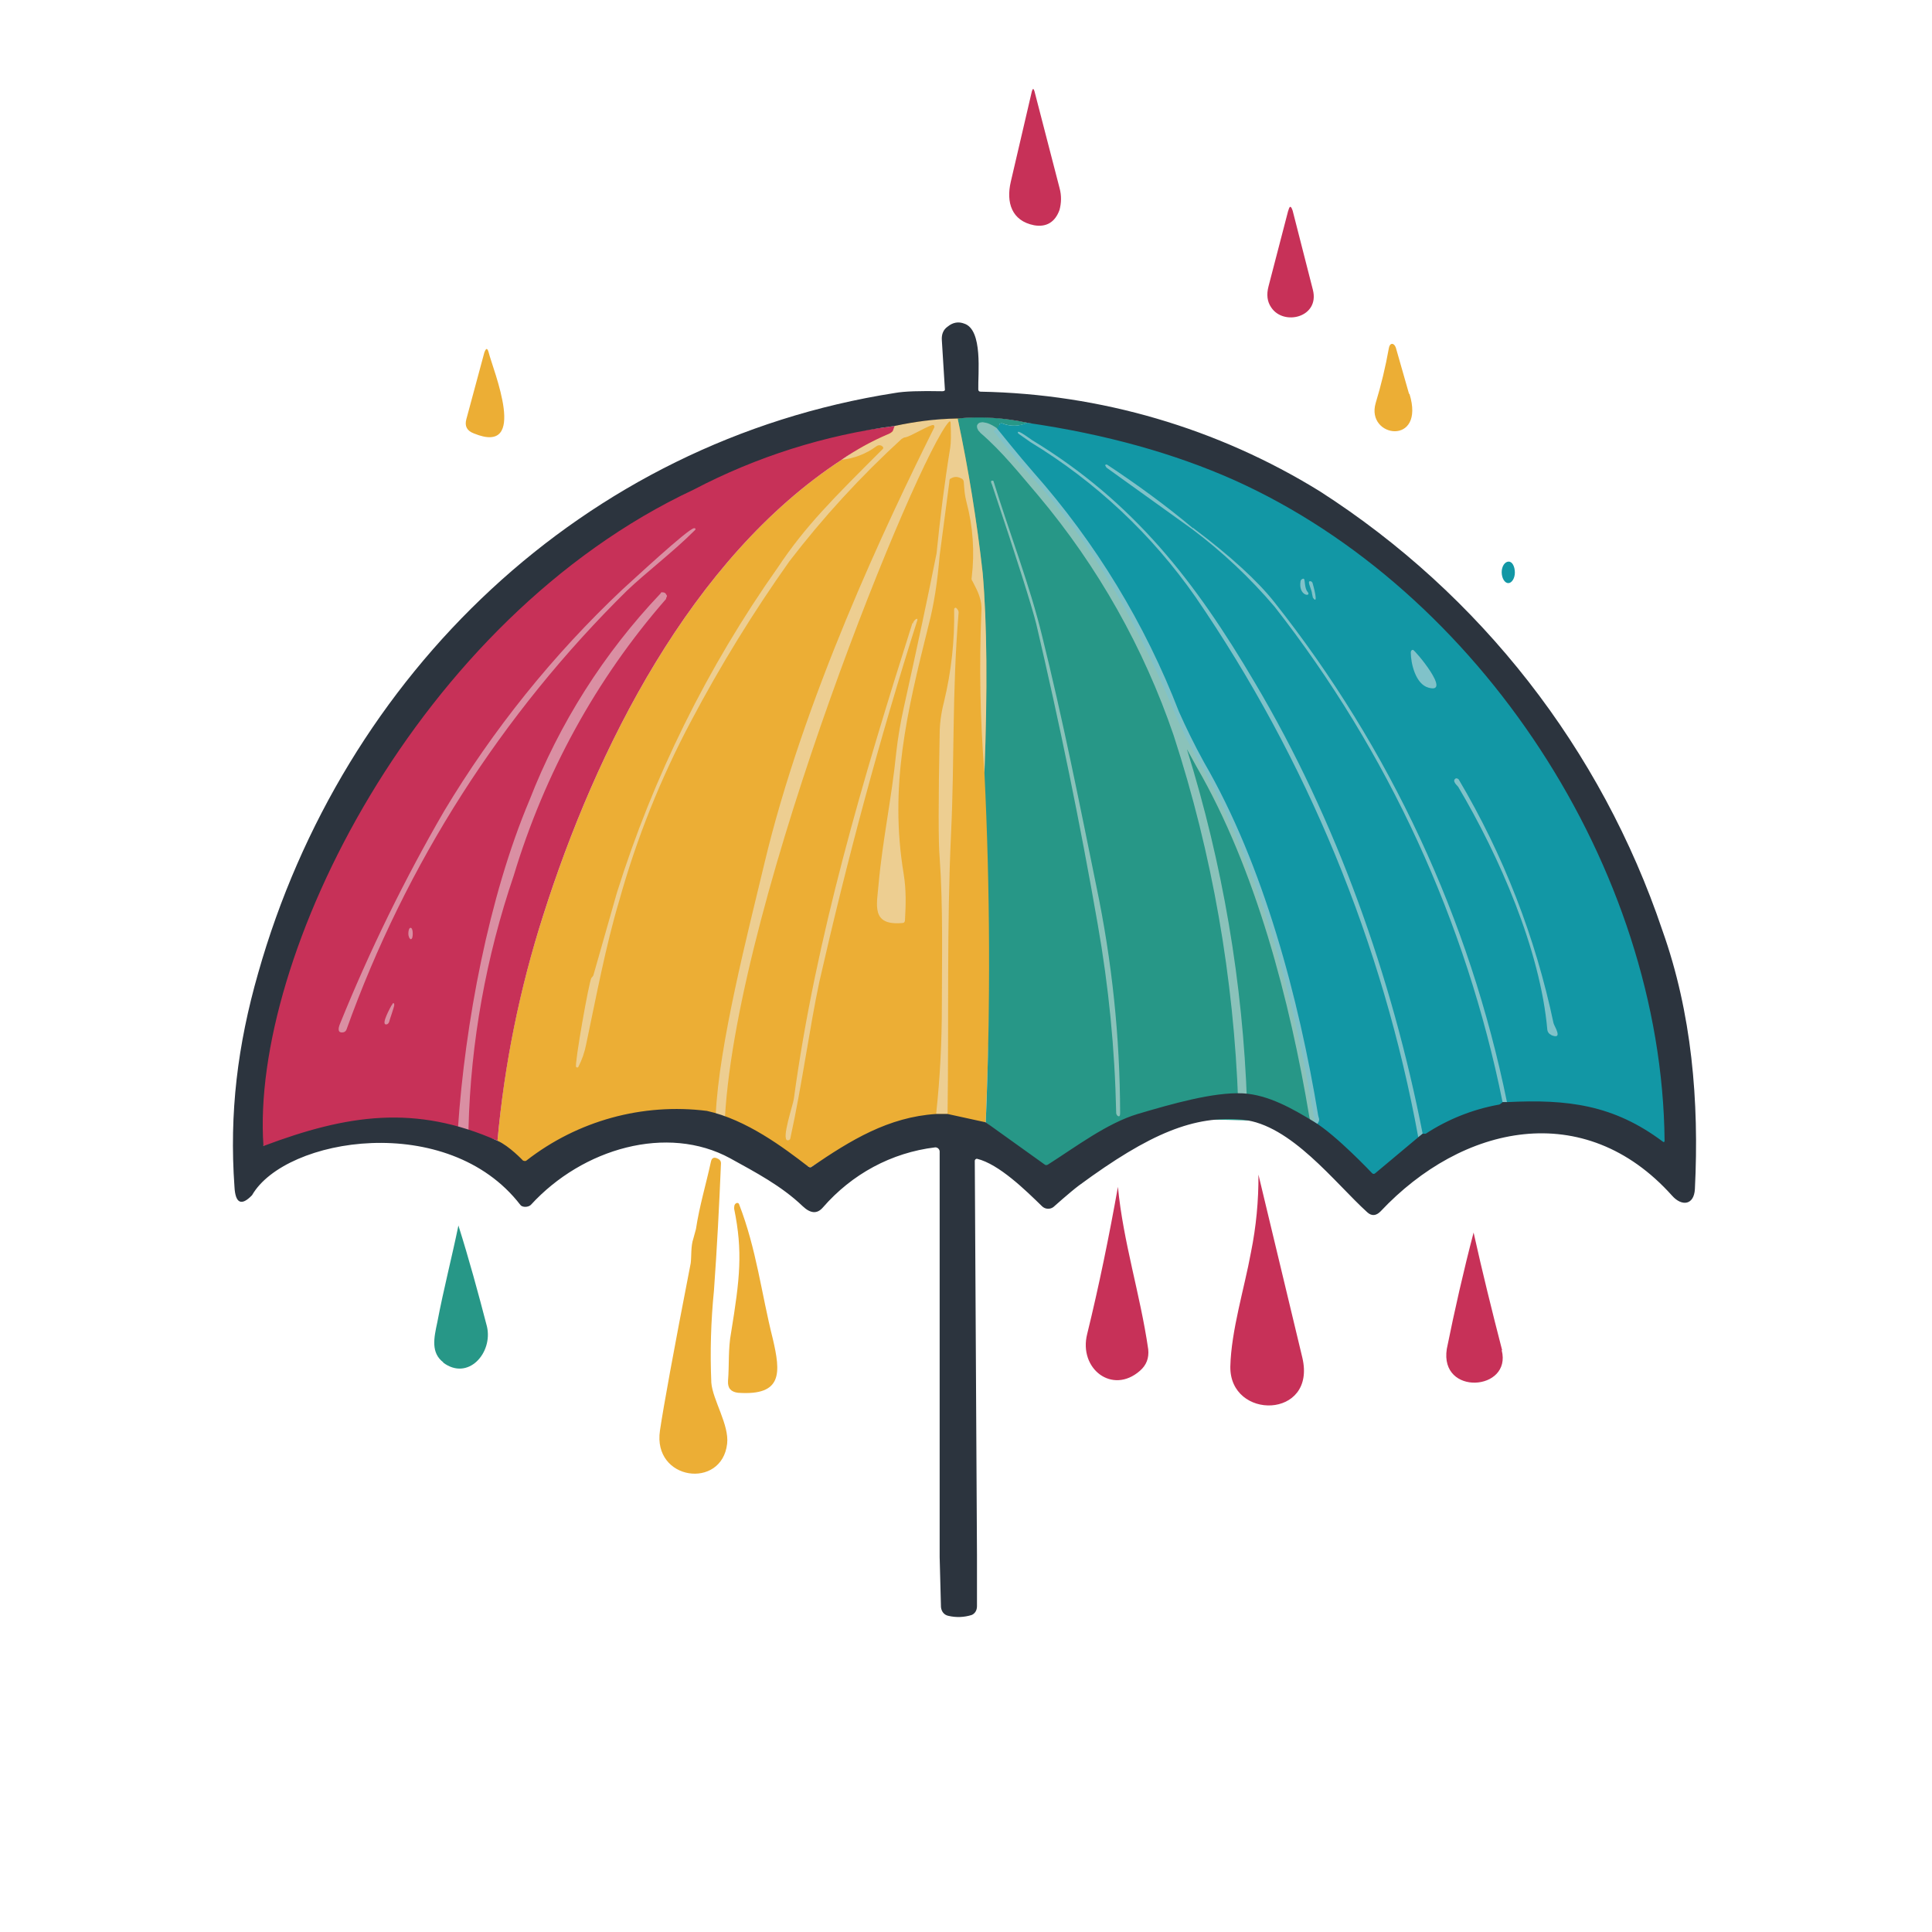
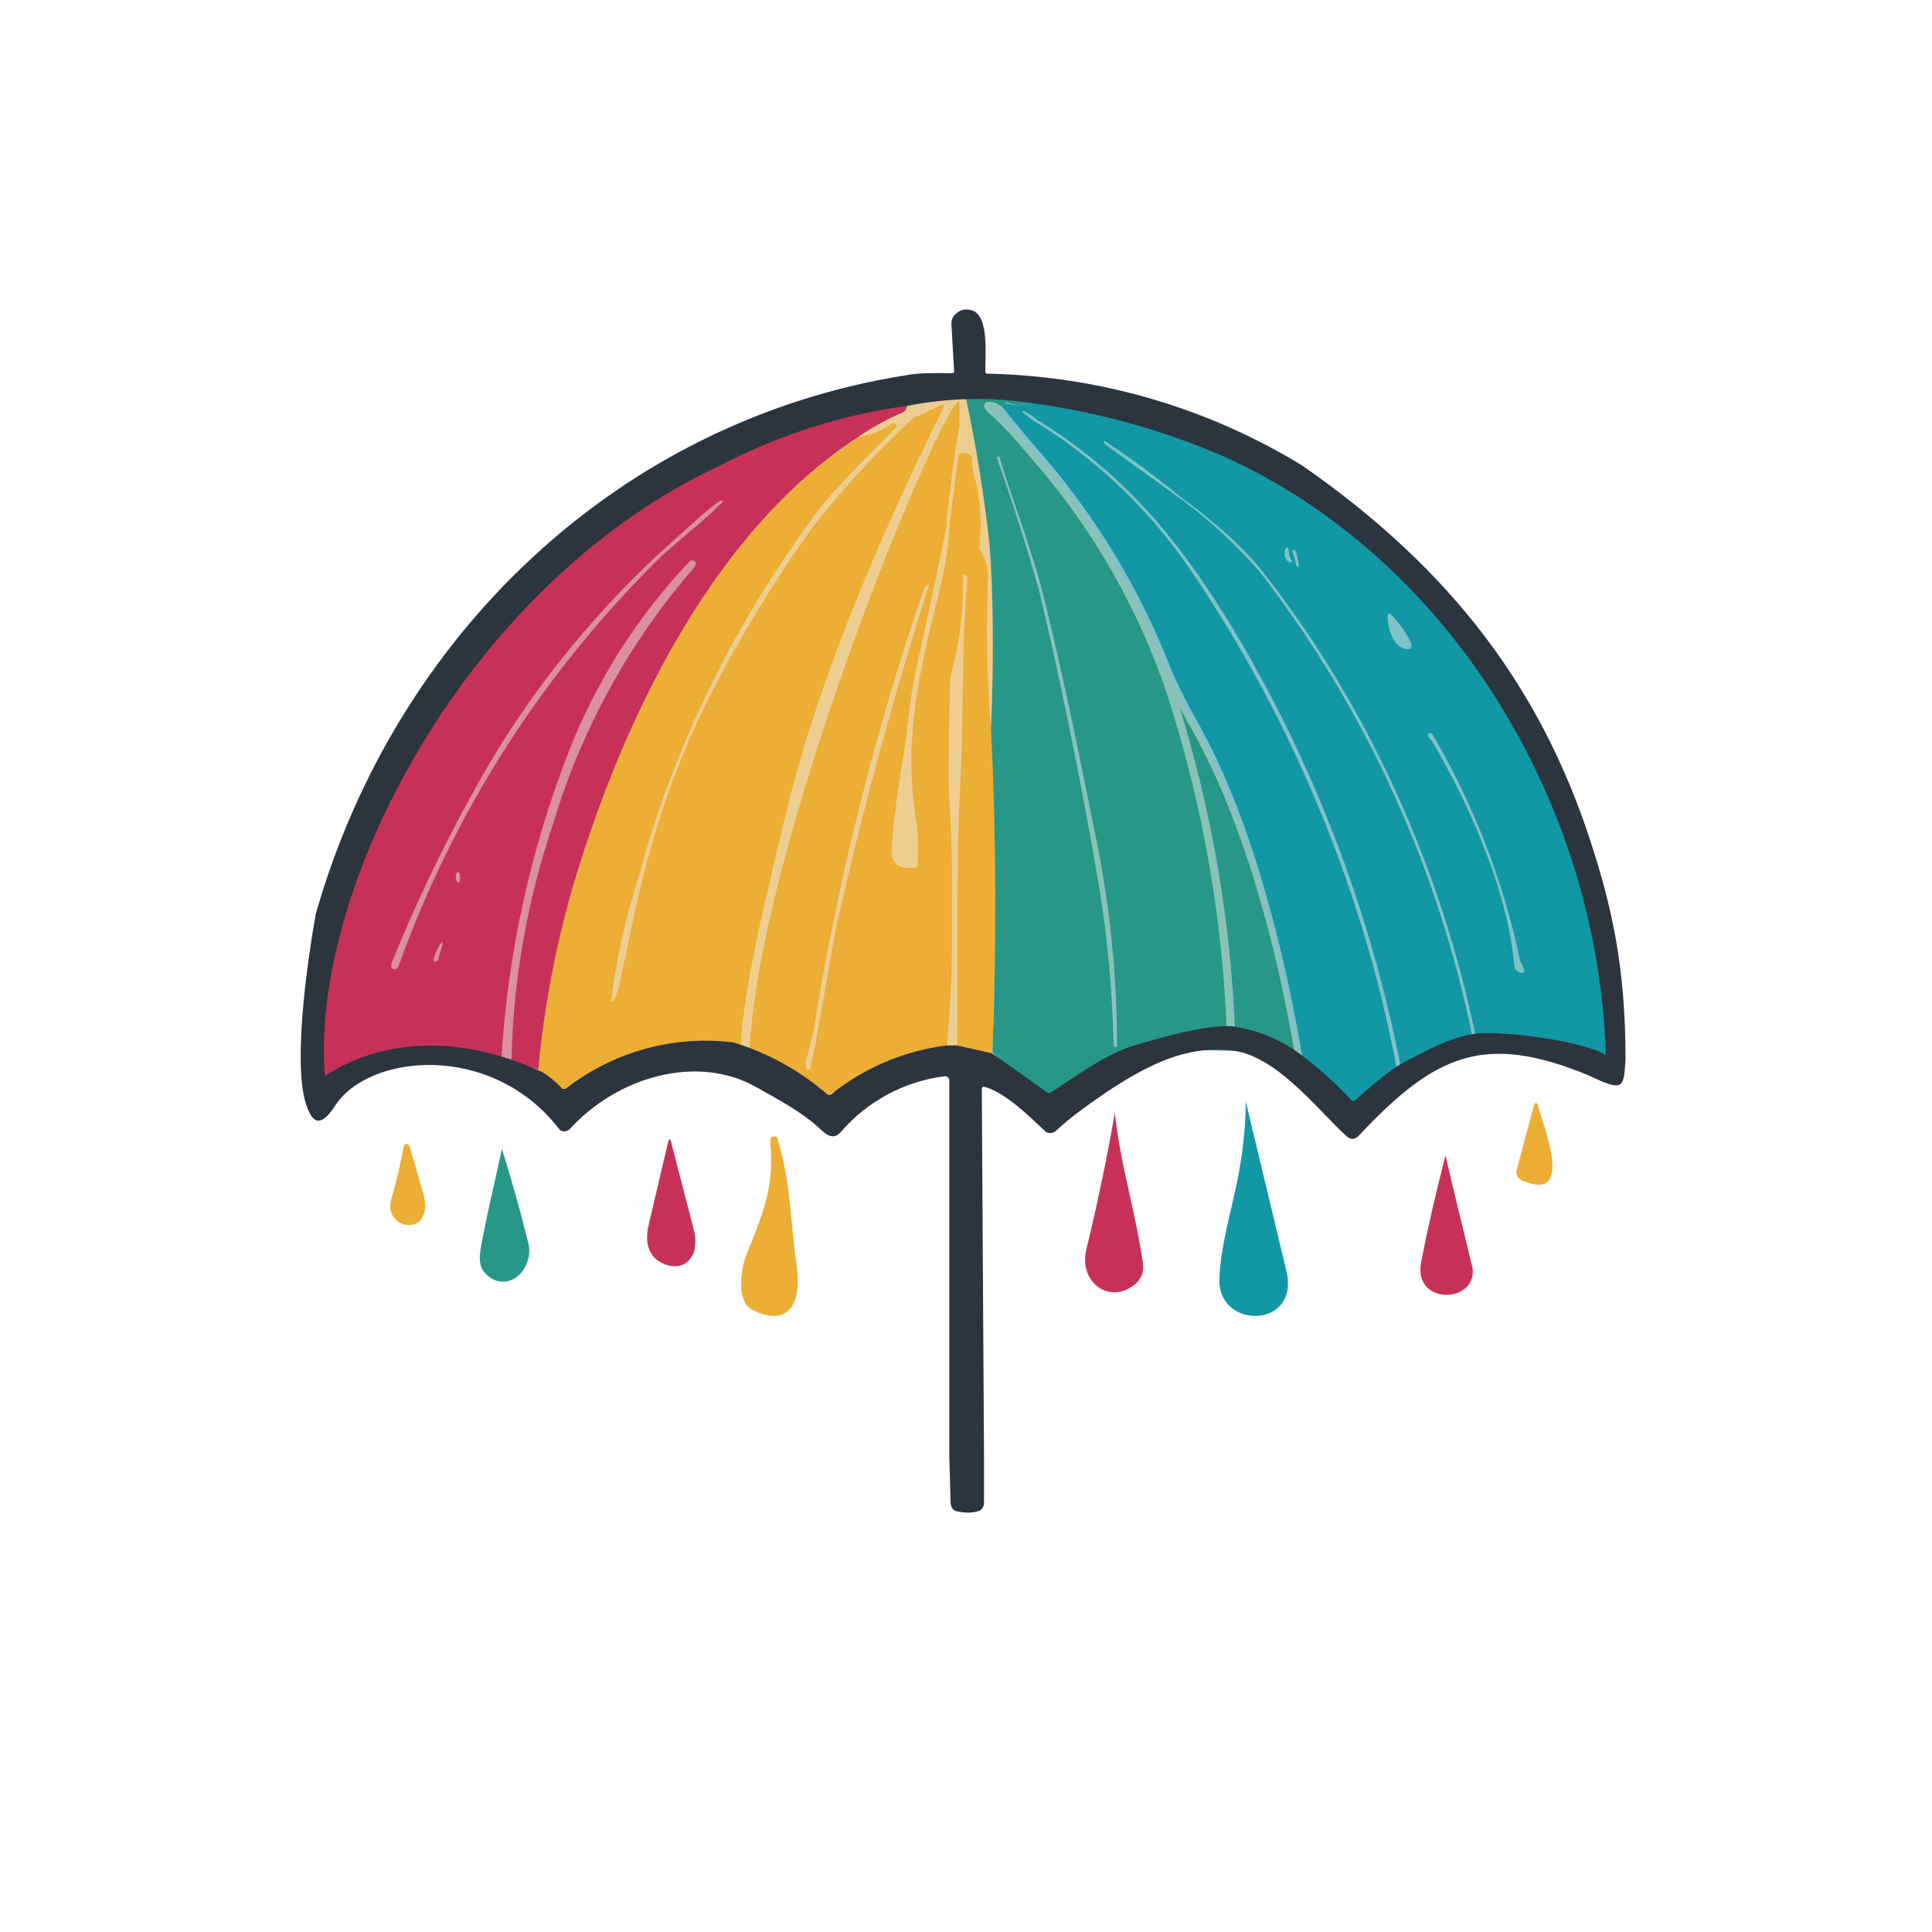
<svg xmlns="http://www.w3.org/2000/svg" xml:space="preserve" viewBox="0 0 440 440">
-   <path fill="#ecae35" d="m206 96.2 13-1.2c2 9 2.8 16.5 3 18 1 9 3.2 23.2 3 26 1 11 .8 22 0 37 1.2 26.5.5 53-.5 79.6 0 0-30.8 4.1-39.6 10.1-.2.2-.5.1-.8 0-34.1-12.7-63.9-.3-64.1-.3l-6.7-5.6a236 236 0 0 1 10.4-51.3c12-37.8 33.7-81.4 68-103.8 5.3-3.5 8-6.5 14.3-8.5Z" />
-   <path fill="#279787" d="M300 256s-32.2-2.3-40 0c-7 2-21.8 11.6-22 11.4l-13.5-11.8c1.1-26.5 1-53-.3-79.6.7-18.7.6-34-.4-45.5a363 363 0 0 0-5.7-35.2c5.2-.6 10.5-.2 16 1h-.1c-1.9.8-3.8.9-5.8.1-.2 0-.5 0-.6.3-.2.7 36.4 41.3 41.4 59.3 20 18 34.7 76 31 100Z" />
-   <path fill="#1297a5" d="M234 96.3c24 1.7 44 8.7 59 16.7 80 52 88 119 88 149-27-9-46-8-68 7l-13.8-13.5c.4-.6.1-.8 0-1.3-4.4-26.5-12.3-56.7-25.8-80.1-2.3-4-4.2-7.8-5.8-11.6-8.5-20.2-18-37.9-33-54.3-3-3.4-5.6-6.6-8.3-10a3 3 0 0 0 1.3-1.5c.1-.3.4-.4.6-.3 2 .8 4 .7 5.9-.2l-.1.1Z" />
-   <path fill="#c73158" d="m203.8 97-.4 1c0 .3-1 .9-1.4 1a58 58 0 0 0-10.3 5.7c-34.3 22.4-56 66-68 103.8a238.3 238.3 0 0 0-10.4 51.3c-2.5-1.6-39.8-7.3-52.3 2.2-.2.2-3.2-3.7-3-6 5-69 48-121.5 99-148 14.2-7.4 29.5-8.5 46.8-11Z" />
-   <path fill="#eee" opacity="0.5" d="M207.9 142c.1-.4.3-.7.7-1 .3-.2.4 0 .3.3-8.6 27-16 54.6-22.3 82.3-2.2 10.3-4 23.8-6.6 35.6 0 .3-.3.5-.6.5-1.6 0 1.3-8.3 1.4-9.5 5-36.8 15.8-73 27-108.3l.1.1Zm27.1-41.8c23.2 14.1 37.2 32.2 50.8 55.3 18.6 31.4 31.2 67 38.2 102.7l-1 .8a319 319 0 0 0-50.7-123 125 125 0 0 0-37.6-35.3l.3-.5ZM104.3 256.9l-.1 1 2.5-.3v-.7c.5-19.6 4-39 10.3-57.5 7-23.2 18.7-44.7 34.7-63v-.2c.3-.4.2-.7 0-.8 0-.2-.3-.5-.8-.5h-.3l-.2.3a144.4 144.4 0 0 0-29.8 47c-9.3 22-14.7 51-16.3 74.7ZM174 197c9-38 28-78 38.8-99.7 0-.2 0-.4-.2-.5-.7-.2-5 2.5-6.4 2.8-.3 0-.6.2-.9.4a216.5 216.5 0 0 0-25.5 27.8 326.3 326.3 0 0 0-22.4 36.4 204 204 0 0 0-16.4 41c-3 10-5.2 21.7-7.5 32.6a19 19 0 0 1-1.8 5.2c0 .1-.3.2-.5 0-.4-.6 3-19.8 3.5-20.3.3-.3.5-.6.5-.8l5.3-18.6a266.5 266.5 0 0 1 36.6-74c6.4-9.6 12.6-15.7 23.9-27 .2-.1.2-.5 0-.6-.4-.4-1-.4-1.5 0a16 16 0 0 1-7.8 3 62 62 0 0 1 11-6c.4-.2.6-.4.7-.7l.3-1c4.7-1 9.5-1.6 14.4-1.7a363 363 0 0 1 5.7 35.2c1 11.6 1.1 26.8.4 45.5-1-12.2-1.2-24.4-.7-36.7.2-2.7-.8-4.6-2-6.9a1 1 0 0 1-.2-.9c.7-5.8.3-11.6-1.2-17.2-.4-1.5-.5-3-.6-4.5 0-.3-.2-.7-.5-.8-.9-.5-1.7-.5-2.5 0-.2 0-.3.3-.3.8l-2.2 16.7-.7-.5c.8-8 1.8-16 3.1-24 .2-1.2.2-3 .1-5.7 0-.4-.2-.4-.4-.2-7 7.5-48.1 107.9-51 158.4 0 .7-2.3 3.5-2.1-.5.7-16 7.4-41.9 11-57Zm96.3-26.4 2.2 4c13.5 23.3 21.3 53.4 25.7 79.8l.1.4v.1l.1.1 1.6 1c.5-.7.5-1.1.3-1.6l-.1-.4c-4.4-26.6-12.4-57-26-80.4-2.2-4-4-7.7-5.7-11.5a180 180 0 0 0-33.2-54.6c-3-3.4-8.3-10-8.3-10-.4-.3-1.5-1-2.4-1.2-.5-.1-.9-.2-1.1-.1a1 1 0 0 0-1 .8c0 .2 0 .5.2.8 0 .2.3.4.6.8 5 4.3 9 9.4 13.2 14.3 13.6 16.2 24 34.7 30.8 54.6 8.8 27 13.7 55.3 14.7 83.7h2a306 306 0 0 0-13.7-80.6Zm-44.3-60c0-.2-.5-.9-.2-1.1.2-.1.4 0 .5.1v.1c3.6 11.7 8.2 23.5 11 35 4.7 18.9 8.5 38 12.4 57.2a255 255 0 0 1 5.4 51.6c0 .7-.2.9-.6.6a1 1 0 0 1-.3-.8c-.3-14.4-1.7-28.6-4.2-42.8-4-23-8.7-45.8-14-68.4-1-4-4.3-14.5-10-31.5Zm-10.2 143.1h-2.6c.9-8.3 1.3-16.5 1.3-24.8 0-10.2.3-22.4-.5-33.6-.3-3.3-.3-12.7 0-28 0-2.3.3-4.8 1-7.5a83 83 0 0 0 2.3-21c0-.3.2-.4.4-.4.4.3.7.8.6 1.3-1.5 18.3-.9 33.3-1.7 50-1 21.4-.5 42.7-.8 64Zm55.7-133.2-19.5-14-.3-.5.1-.2h.3c6.8 4.5 13.4 9.3 19.6 14.5l.1-.1v.1c8.5 6.4 14.6 12 18.4 16.8a270.3 270.3 0 0 1 53 113.9h-1c-8.3-41.1-26-79.7-51.9-112.8a116.5 116.5 0 0 0-18.8-17.7Zm81.8 115.2c-.5-.2-.8-.6-.9-1.1-1.6-18.3-11-39.7-20.3-55.4-.2-.3-1.5-1.3-.6-1.9.2-.1.5 0 .7.2a183 183 0 0 1 21.6 55.5c.1.6 2.4 4-.6 2.7h.1ZM77.5 233a384 384 0 0 1 23.6-48.2 236.3 236.3 0 0 1 40.6-50.5c1.8-1.6 15.3-14.2 16.4-14 .4 0 .4.3 0 .6-4.8 4.8-11 9.5-15.3 13.6a266.4 266.4 0 0 0-63.9 100 1 1 0 0 1-.7.6c-1.1.2-1.4-.5-.7-2.1Zm11.7-4c.3-.7.5-.7.6-.2 0 .5-1 3.2-1.2 4-.1.2-.3.5-.6.5-1.4.2 1-4 1.2-4.4v.1Zm4.8-16.4c0 .7-.1 1.2-.4 1.3-.3 0-.6-.6-.6-1.3 0-.7.2-1.3.5-1.3s.5.5.5 1.3ZM213.3 126l.7.5c-.5 6-1.3 11.2-2.5 15.8-5 20-9 36.8-5.7 56.7.6 3.7.5 7 .3 10.6 0 .3-.2.6-.5.6-7.3.7-5.9-4.1-5.5-8.9.9-10 3-19.7 4-29.8.4-3.6 1-7 1.7-10.2 3.1-14 5.6-25.7 7.5-35.3Zm112 30.6c-2.9-.8-4-5.5-4-8 0-.4.2-.6.5-.6.4 0 9 10.2 3.5 8.6Zm-26.5-21.4c0-.7-1-2.6-.6-2.8.3-.1.5 0 .7.3.2.6 1.5 5.4.1 3.4l-.2-.9Zm-1.9-3.4c.4.1.1 2.1.9 3 1 1.2-2.2 1-1.6-2.5.1-.3.4-.5.6-.5h.1ZM235 100.2l-.3.5-2.7-1.9a.5.5 0 0 1-.2-.3c-.1-.8 3 1.6 3.2 1.7Z" />
-   <path fill="#2c343e" d="M118.5 274.4C102 253 65 259 57.4 272.2c-2.4 2.5-3.8 1.9-4-1.9-1.2-16.8.7-32.3 5.4-48.7 19.3-68.1 74-121 145-132.1 2.2-.4 5.8-.5 10.8-.4.3 0 .6-.1.6-.3l-.7-11.3c-.1-1.3.3-2.4 1.3-3.1 1.2-1 2.5-1.2 3.8-.7 4.3 1.4 3.1 11.5 3.2 15 0 .3.2.5.5.5 27.3.5 54 8.3 77.3 22.7a191.4 191.4 0 0 1 78 100c6.7 18.8 8.4 38.9 7.4 58.9-.2 3.7-3 4-5.2 1.5-20-22.3-47.8-16.2-66.4 3.6-1 1-2 1.1-3 .2-7.4-6.7-17.4-20-28.4-21.1-11-1-21 3-37.3 15-2 1.5-5.8 4.9-5.8 4.9a2 2 0 0 1-2.6-.2c-3.7-3.6-9.8-9.6-14.8-10.8-.2 0-.4.1-.5.4l.5 89.8v11.7c0 1-.5 1.7-1.2 2a10 10 0 0 1-5.3.2c-1-.2-1.6-1-1.7-2l-.3-11.4v-92.4a1 1 0 0 0-1-.9c-10 1.2-19 6.1-25.6 13.7-1.3 1.5-2.8 1.4-4.6-.3-4.8-4.6-10.7-7.7-16.5-10.9-14.3-7.8-33.6-2.3-45.4 10.6-.6.6-2 .6-2.4 0ZM60 261c19.1-7.2 34.6-9.5 53.3-1.2 2.7 1.2 5.8 4.5 5.8 4.5.2.1.6.2.8 0A55.6 55.6 0 0 1 161 253c9 2 17.4 8.3 23.1 12.7.3.2.6.2.8 0 8.8-6 17.4-11.3 28.3-12h2.6l8.7 1.9 13.4 9.6c.2.2.5.2.8 0 6.3-4 13.4-9.4 20.4-11.5 7.8-2.3 17.2-5 23.9-4.7 5.8.3 11.4 3.5 16.3 6.5 5 3 13.2 11.7 13.2 11.7.2.2.5.2.7 0l9.8-8.2 1-.8h.7a45 45 0 0 1 16.5-6.6c.4 0 .8-.4 1-.6h1c13.8-.7 24.3.6 35.5 9 .2.2.4.1.4-.2-.6-62.1-42.2-125.4-98.1-150.5-13.5-6-29.1-10.4-47-13a51.5 51.5 0 0 0-15.9-1c-5 .1-9.7.7-14.3 1.7a137 137 0 0 0-45.8 14.5C95 141 57 218.1 60 261Z" />
-   <path fill="#ecae35" d="M163.7 264c.3.2.5.5.5.9-.4 9.6-.9 19.3-1.6 29-.7 7-.9 14-.6 21 .3 3.9 4.1 9.6 3.6 13.9-1.2 10.5-17 8.4-15.3-3 .8-5.4 3.1-18.1 7-38.1.2-1.4 0-3.9.6-5.6l.6-2.2c.8-5.3 2.3-10.2 3.4-15.3.2-1 .8-1.2 1.8-.6Zm2.8 39.5c2-12.3 2.7-18.4.7-28.2 0-.6 0-1 .5-1.3.3-.1.5 0 .6.2 4 10.3 5.1 20.4 7.7 30.7 1.8 7.7 2.3 13-7.9 12.3-1.6-.2-2.4-1-2.3-2.7.3-3.6 0-7.3.7-11ZM107.9 98.7c-1.6-.6-2.1-1.7-1.7-3.2l4.1-15.2c.4-1.1.7-1.1 1 0 1 4 9.2 23.6-3.4 18.4Zm213.1-9c3.7 12-10 10-7.7 2.1a108 108 0 0 0 3-12.5c.2-1.3 1.2-1.3 1.6-.1l3 10.5h.1Z" />
-   <path fill="#279787" d="M101 310.3c-2.9-2.2-2.2-5.5-1.4-9.2 1.4-7.4 3.3-14.7 4.8-22 2.4 7.6 4.5 15.3 6.5 23 1.4 6-4.3 12.5-10 8.2h.1Z" />
-   <path fill="#1297a5" d="M345 130.4c0 1.3-.7 2.4-1.5 2.4s-1.5-1.1-1.5-2.5c0-1.3.7-2.4 1.6-2.4.8 0 1.4 1.1 1.4 2.5Z" />
-   <path fill="#c73158" d="M296.6 309.2c3.3 14-16.6 14.3-16.4 2 .2-8.2 3.2-17.8 4.7-26a86 86 0 0 0 1.7-17.7l10 41.7Zm45.4-1.7c2.4 9.3-14.2 10.5-12.5-.3 1.8-8.9 3.8-17.7 6.1-26.5 2 9 4.2 17.9 6.5 26.8h-.1Zm-82.4 4.7c-6.3 5.5-14-.5-12-8.4 2.7-11 5-22.3 7-33.5 1.2 12.6 5.1 24.5 6.9 37 .2 2-.4 3.6-1.9 4.9ZM293.4 48c.3-1.2.6-1.2 1 0l4.6 18c1.6 6.3-6.7 8.3-9.5 4-.9-1.3-1.1-2.9-.6-4.8l4.5-17.3v.1ZM235 20.8c.2-.7.4-.7.6 0l5.7 22c.5 1.8.4 3.5 0 5-1 2.8-3 4-5.8 3.5-5.1-1-6.4-5.2-5.3-9.9l4.8-20.6Z" />
+   <path fill="#ecae35" d="m208.8 91.6 12-1.1c1.9 8.3 2.6 15.3 2.8 16.7 1 8.4 3 21.6 2.8 24.2 1 10.2.8 20.4 0 34.4 1.1 24.6.5 49.2-.4 74 0 0-28.7 3.8-36.9 9.4h-.7c-31.7-11.9-59.4-.3-59.6-.3l-6.2-5.2a216 216 0 0 1 9.7-47.7c11.1-35.2 31.3-75.7 63.2-96.5 4.9-3.3 7.4-6 13.3-7.9Z" />
+   <path fill="#279787" d="M296.1 240.1s-29.9-2.1-37.1 0c-6.6 1.9-20.3 10.8-20.5 10.6l-12.5-11c1-24.6.9-49.2-.3-74a375 375 0 0 0-.4-42.2c-1.2-11-3-22-5.3-32.7a45 45 0 0 1 14.9.9h-.1c-1.8.7-3.5.8-5.4 0-.2 0-.5 0-.6.4-.1.6 33.9 38.4 38.5 55 18.6 16.8 32.3 70.7 28.8 93Z" />
+   <path fill="#1297a5" d="M234.8 91.7c22.3 1.6 40.9 8 54.8 15.5 74.4 48.3 79.6 109.7 79.6 137.6-25.4-10.7-39.2-12.8-61 7.4l-12.8-12.5c.4-.6 0-.8 0-1.2-4.1-24.7-11.4-52.7-24-74.5a97.3 97.3 0 0 1-5.4-10.8 167.5 167.5 0 0 0-30.7-50.4l-7.7-9.3c.6-.4 1-.9 1.2-1.4.1-.3.4-.4.6-.3a7 7 0 0 0 5.5-.2h-.1Z" />
+   <path fill="#c73158" d="m206.7 92.3-.4 1c0 .2-.9.8-1.3.9a54 54 0 0 0-9.5 5.3c-32 20.8-52 61.3-63.2 96.5a222 222 0 0 0-9.7 47.7c-2.3-1.5-37-6.8-48.6 2-.2.2-3-3.4-2.8-5.6a169.1 169.1 0 0 1 92-137.5c13.2-7 27.4-8 43.5-10.3Z" />
+   <path fill="#eee" opacity="0.5" d="M210.5 134.2c.1-.4.3-.7.7-1 .3-.1.3 0 .3.3-8 25.1-15 50.8-20.8 76.5-2 9.6-3.7 22.1-6.1 33.1 0 .3-.3.5-.6.5-1.5 0 1.2-7.7 1.3-8.9a606.4 606.4 0 0 1 25.1-100.6h.1Zm25.2-38.9c21.6 13.1 34.6 30 47.2 51.4A308.6 308.6 0 0 1 319 243l-.7 1.4c-7.5-41-24.3-81.4-48-115.8a116.2 116.2 0 0 0-34.9-32.8l.3-.5ZM114.2 241v.9l2.3-.3v-.6c.4-18.2 3.7-36.3 9.5-53.5a158.2 158.2 0 0 1 32.3-58.5v-.2c.3-.4.2-.7 0-.8 0-.2-.3-.4-.8-.4h-.2l-.2.2a134.2 134.2 0 0 0-27.7 43.7 231 231 0 0 0-15.2 69.5Zm64.8-55.7c8.4-35.3 26-72.5 36-92.7l-.1-.4c-.7-.2-4.7 2.3-6 2.6l-.8.3c-8.6 8-16.6 16.6-23.7 25.9a303.3 303.3 0 0 0-20.8 33.8 189.6 189.6 0 0 0-15.3 38.1c-2.8 9.3-4.8 20.2-7 30.3-.3 1.7-.8 3.3-1.6 4.9h-.5a154 154 0 0 1 3.7-19.7l5-17.3a247.8 247.8 0 0 1 34-68.7c6-9 11.7-14.6 22.2-25.1.2-.1.2-.5 0-.6a1 1 0 0 0-1.4 0 14.9 14.9 0 0 1-7.2 2.8 63 63 0 0 1 10.2-5.6c.4-.2.6-.4.6-.6l.3-1c4.4-.9 8.9-1.4 13.4-1.5 2.3 10.8 4 21.7 5.3 32.7 1 10.8 1 24.9.4 42.3-1-11.4-1.1-22.7-.7-34.1.2-2.5-.7-4.3-1.8-6.5a1 1 0 0 1-.2-.8 42 42 0 0 0-1.1-16c-.4-1.4-.5-2.8-.6-4.2 0-.2-.2-.6-.5-.7a2 2 0 0 0-2.3 0c-.2 0-.3.3-.3.7l-2 15.6-.7-.5c.8-7.4 1.7-14.9 3-22.3v-5.3c0-.4-.2-.4-.4-.2-6.5 7-44.7 100.3-47.4 147.2 0 .7-2.1 3.3-2-.4.7-14.9 7-39 10.3-53Zm89.5-24.5 2 3.7c12.6 21.6 20.3 51.2 24.4 75.7l1.8 1.1c-4.1-24.7-11.9-56-24.5-77.8a142 142 0 0 1-5.3-10.6A167.3 167.3 0 0 0 236 102c-2.8-3.2-7.7-9.3-7.7-9.3-.4-.3-1.4-1-2.3-1.1-.4-.1-.8-.2-1-.1a1 1 0 0 0-.9.7c0 .2 0 .5.2.8 0 .2.3.4.5.7 4.7 4 8.4 8.8 12.3 13.3 12.7 15 22.3 32.3 28.6 50.8a283.8 283.8 0 0 1 13.7 77.8h1.9a289 289 0 0 0-12.8-75ZM227.3 105c0-.2-.4-.9-.1-1 .2-.1.3 0 .4 0v.1c3.4 11 7.7 21.9 10.3 32.6 4.3 17.5 7.9 35.3 11.5 53.1a237 237 0 0 1 5 48c0 .7-.2.8-.6.6a1 1 0 0 1-.2-.8c-.3-13.4-1.6-26.6-4-39.8-3.7-21.3-8-42.5-13-63.5a505 505 0 0 0-9.3-29.3ZM218 238h-2.4c.8-7.7 1.2-15.3 1.2-23 0-9.5.2-20.9-.5-31.3-.3-3-.3-11.8 0-26 0-2.2.3-4.5 1-7 1.5-6.4 2.2-13 2-19.5 0-.3.2-.4.4-.4.4.3.7.8.6 1.2-1.4 17-.8 31-1.6 46.5-1 19.9-.5 39.7-.7 59.5Zm51.7-123.8-18-13-.4-.5.1-.2h.3a204 204 0 0 1 18.2 13.5h.1c8 6 13.6 11.2 17.1 15.6 24.5 31 41.2 68.3 49.1 107l-.7.4a256.4 256.4 0 0 0-48.3-106.4 109 109 0 0 0-17.5-16.4Zm76 107c-.4-.1-.7-.5-.8-1-1.4-17-10.2-36.9-18.8-51.5-.2-.2-1.4-1.2-.6-1.7.2-.1.5 0 .7.2 9.4 16 16.2 33.4 20 51.6.1.5 2.3 3.7-.5 2.5Zm-256.3-2.4a357 357 0 0 1 22-44.8c10.3-17.4 23-33.1 37.7-47 1.7-1.5 14.2-13.2 15.2-13 .4 0 .4.3 0 .6-4.4 4.4-10.2 8.8-14.2 12.6a247.6 247.6 0 0 0-59.4 93 1 1 0 0 1-.6.5c-1 .2-1.3-.5-.7-2Zm10.9-3.8c.3-.6.5-.6.5-.1 0 .4-.9 3-1 3.7-.2.2-.3.4-.6.4-1.3.2.9-3.7 1-4Zm4.5-15.2c0 .6-.1 1.1-.4 1.2-.3 0-.6-.6-.6-1.2 0-.7.2-1.2.5-1.2s.5.5.5 1.2Zm110.8-80.5.7.5a87 87 0 0 1-2.3 14.6c-4.7 18.6-8.4 34.3-5.3 52.8.5 3.4.4 6.5.3 9.8 0 .3-.2.6-.5.6-6.8.6-5.5-3.8-5.1-8.3.8-9.3 2.8-18.3 3.7-27.7.4-3.4 1-6.5 1.6-9.5 2.9-13 5.2-23.9 7-32.8Zm104.2 28.4c-2.7-.7-3.8-5-3.8-7.4 0-.4.2-.6.5-.6.4 0 8.4 9.5 3.3 8ZM295 127.8c0-.6-1-2.4-.5-2.6.2 0 .4 0 .6.3.2.6 1.4 5 .1 3.2l-.2-.9Zm-1.7-3.1c.3 0 0 2 .8 2.8 1 1-2 1-1.5-2.3.1-.3.4-.5.6-.5Zm-57.6-29.4-.3.5L233 94l-.2-.3c0-.7 2.8 1.5 3 1.6Z" />
+   <path fill="#2c343e" d="M127.4 257.2c-15.3-19.9-43.2-17.3-51-5.5-3.4 5.3-5.4 4.3-6.9-.9-2-7-1-23 2.4-42.6 18-63.3 68.8-112.5 134.8-122.8 2-.4 5.4-.5 10-.4.3 0 .6-.1.6-.3l-.6-10.5c-.1-1.2.2-2.2 1.2-2.9 1-.9 2.3-1 3.5-.6 4 1.3 2.9 10.7 3 14 0 .2.2.4.4.4 25.4.5 50.2 7.7 71.9 21 34.3 23.9 54.2 51 65.4 85.1 5 15.3 8.1 29 8.1 50-.4 6.5-.3 7.6-8.2 3.8-24-10-35.2-4.8-52.5 13.6-1 1-1.8 1-2.8.2-6.8-6.2-16.1-18.6-26.4-19.6-10.2-1-19.5 2.8-34.6 14a71.2 71.2 0 0 0-5.4 4.5c-.8.5-1.8.5-2.4-.2-3.5-3.3-9.2-8.9-13.8-10-.2 0-.4 0-.5.4l.5 83.4v10.9c0 1-.5 1.6-1.1 1.9-1.6.5-3.3.5-5 .1-.9-.1-1.4-.9-1.5-1.8l-.3-10.6v-85.9a1 1 0 0 0-1-.8 37.3 37.3 0 0 0-23.7 12.7c-1.2 1.4-2.6 1.3-4.3-.3-4.5-4.3-10-7.1-15.3-10.1-13.3-7.3-31.3-2.2-42.2 9.8-.6.6-1.9.6-2.3 0ZM74 245c13.9-8.9 31.3-9 48.7-1.2 2.5 1 5.4 4.2 5.4 4.2h.7a51.7 51.7 0 0 1 38.2-10.6 58.8 58.8 0 0 1 21.5 11.9h.7a52.4 52.4 0 0 1 26.4-11.2h2.4l8 1.8 12.5 8.9c.2.2.5.2.8 0 5.8-3.7 12.4-8.7 19-10.7 7.2-2.1 16-4.6 22.1-4.4a34 34 0 0 1 15.2 6 84.9 84.9 0 0 1 12.3 11h.6s7.1-6.5 10.6-8.4c4.7-2.5 12-6.7 18.2-7 7.7-.3 24.1 2.1 28.4 5-1.6-57-35.2-113-87.1-136.4a166 166 0 0 0-43.7-12.1 82 82 0 0 0-28.1.6c-14.9 2-29.3 6.6-42.6 13.5C105.6 133.2 70.5 203.1 74 245Z" />
+   <path fill="#ecae35" d="M170.1 285.5c4.4-10.8 6.2-16.2 5.3-25.6.1-.6.2-1 .8-1.1.4 0 .7 0 .8.3 3.2 10.3 3 19.7 4.5 29.7 1 7.5-1.6 13.8-10.2 9.5-3.7-1.9-2.6-9.5-1.2-12.8Zm-73.9-14.4c3.5 11.1-9.2 9.3-7.1 2 1.2-3.9 2-7.8 2.8-11.7.2-1.2 1.1-1.2 1.5 0l2.8 9.7Zm250.9-2c-1.5-.6-2-1.7-1.6-3l3.8-14.2c.4-1 .7-1 1 0 .9 3.7 8.5 22-3.2 17.1Z" />
+   <path fill="#279787" d="M111.2 290.6c-2.7-2-2-5.1-1.3-8.5 1.3-7 3-13.7 4.4-20.5a375 375 0 0 1 6 21.4c1.4 5.6-4 11.6-9.2 7.6Z" />
+   <path fill="#1297a5" d="M293 289.6c3 13-15.5 13.3-15.3 1.8.2-7.6 3-16.5 4.4-24.1 1-5.4 1.6-11 1.6-16.5l9.3 38.8Z" />
+   <path fill="#c73158" d="M335.2 288c2.2 8.7-13.2 9.8-11.6-.3 1.6-8.2 3.5-16.4 5.6-24.6 1.9 8.4 4 16.6 6 25Zm-76.6 4.4c-5.9 5-13-.5-11.2-7.8 2.5-10.3 4.7-20.8 6.5-31.2 1.2 11.7 4.8 22.8 6.4 34.4a5 5 0 0 1-1.7 4.6Zm-106.4-32.5c.2-.6.4-.6.6 0l5.3 20.5c.4 1.6.3 3.2 0 4.6-1 2.6-2.8 3.7-5.4 3.3-4.8-1-6-4.9-5-9.2l4.5-19.2Z" />
</svg>
